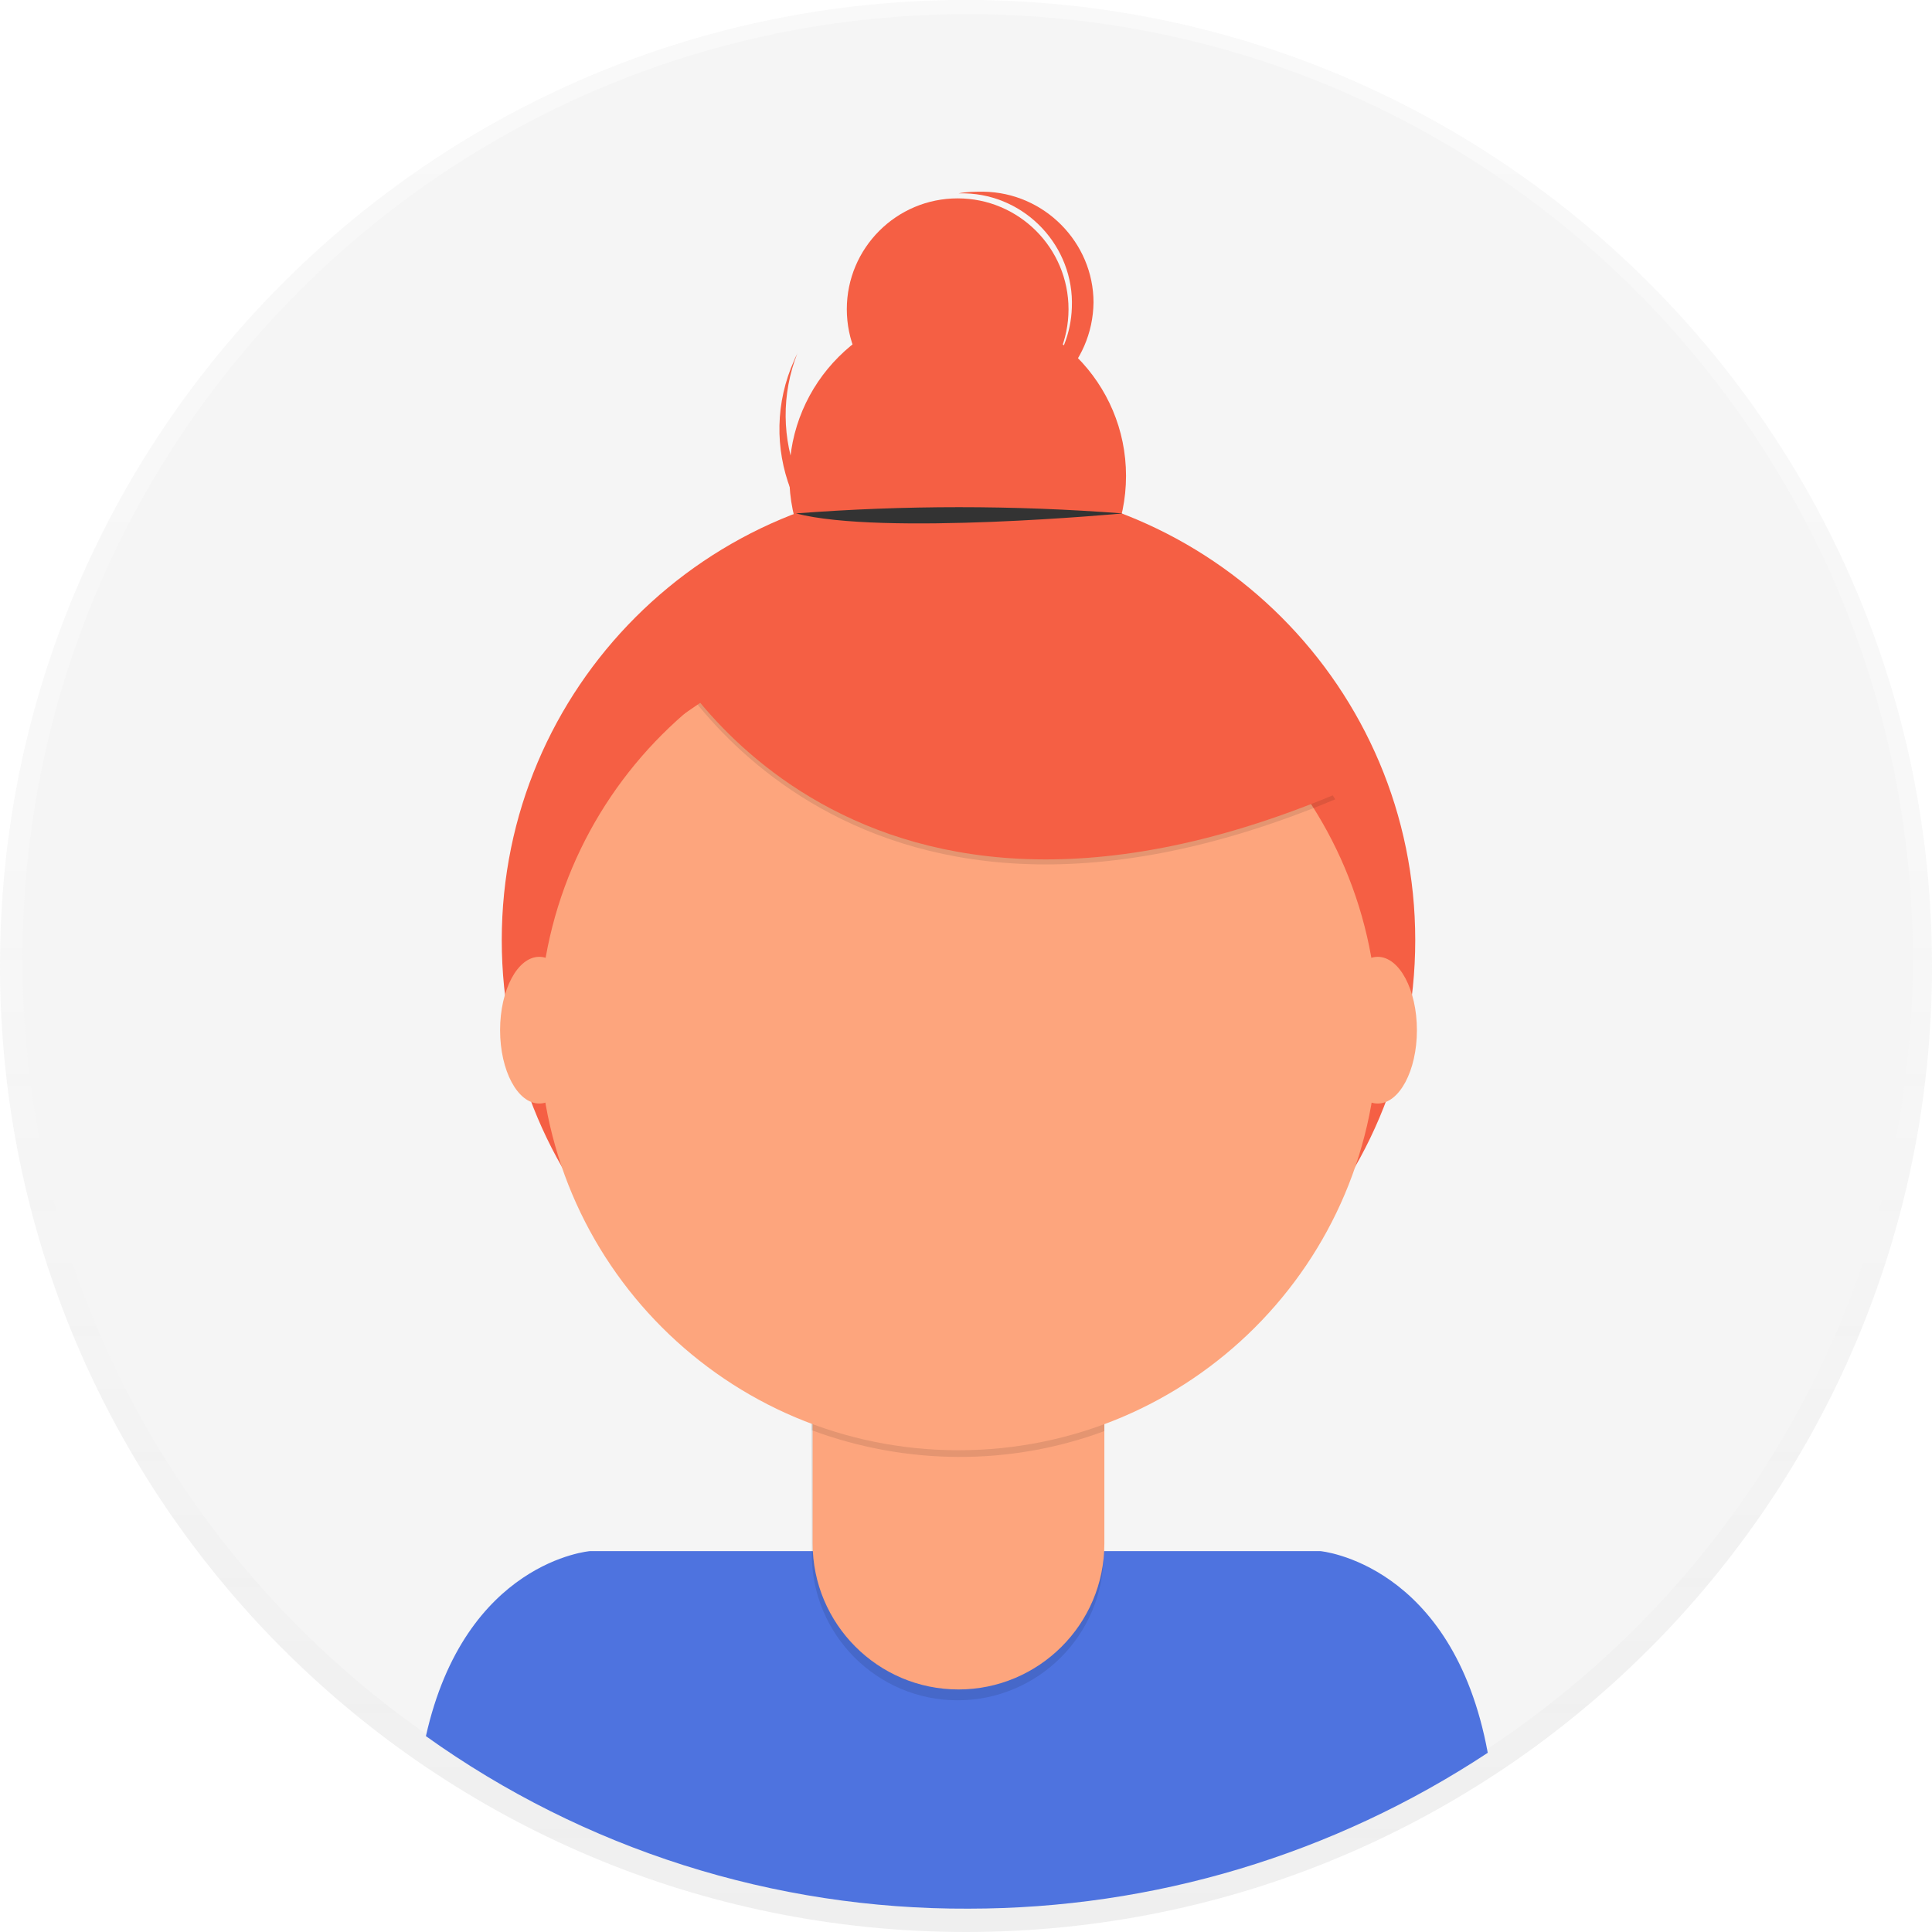
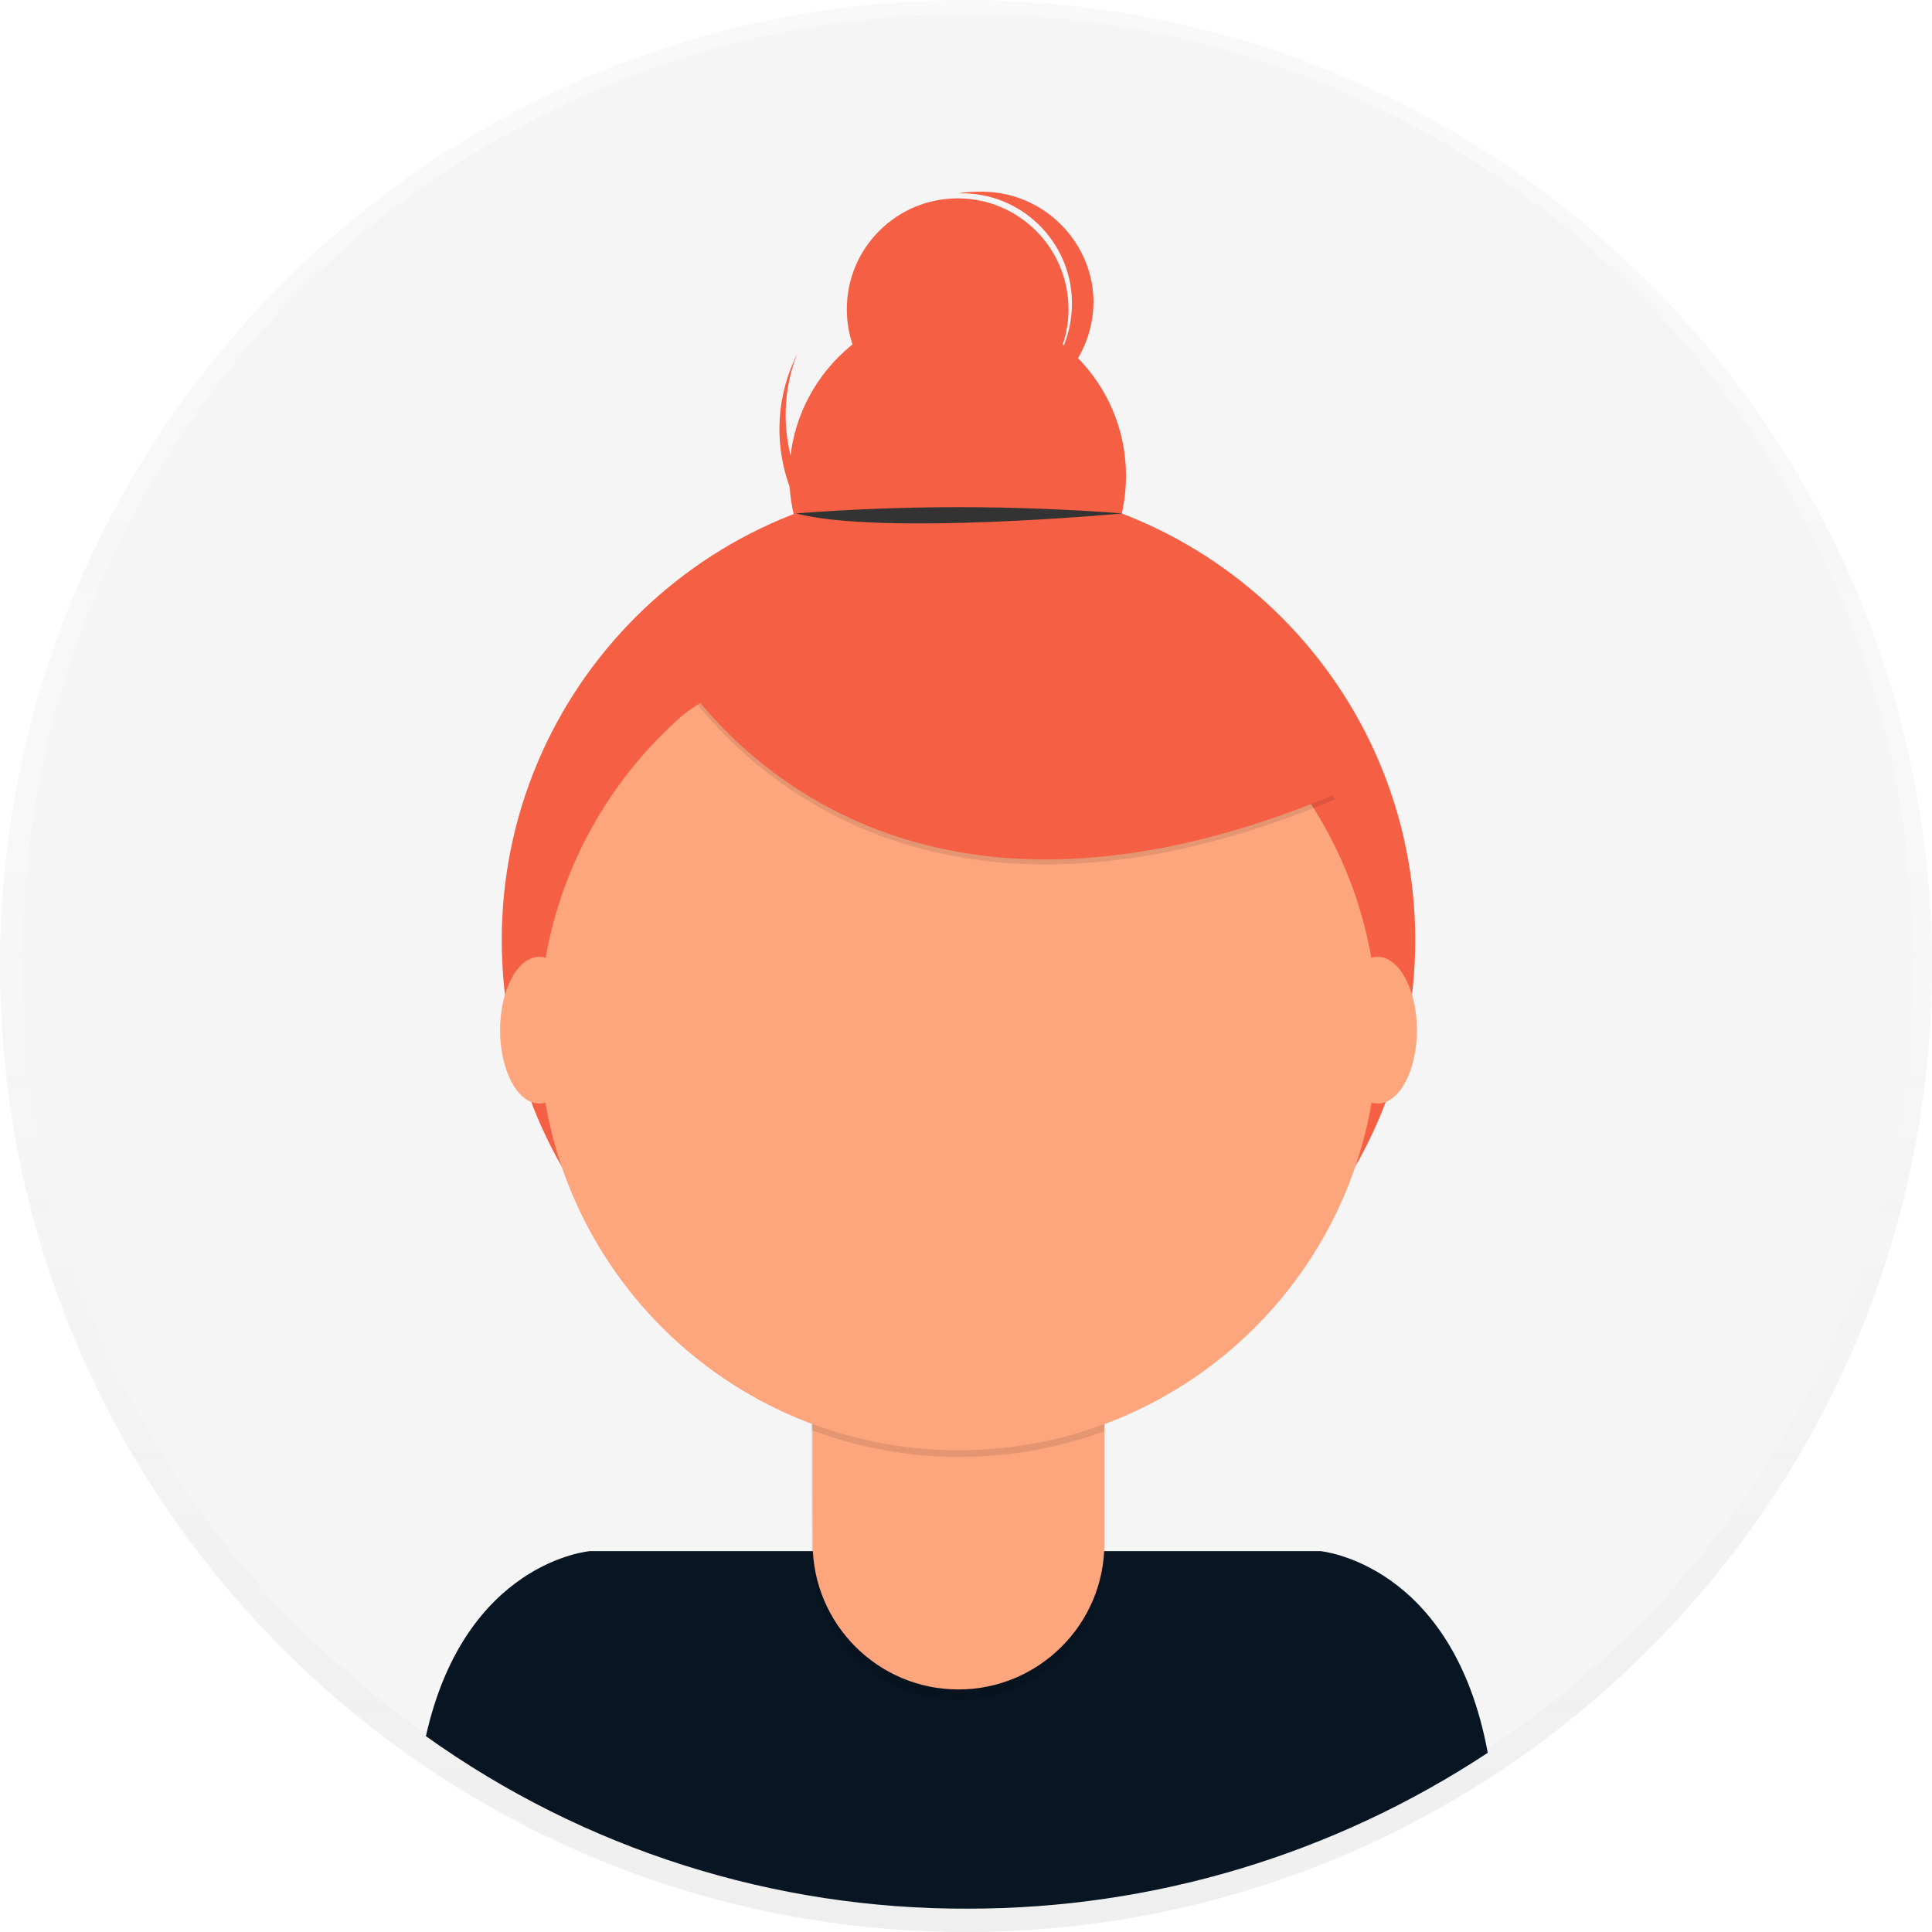
<svg xmlns="http://www.w3.org/2000/svg" version="1.1" id="_x38_8ce59e9-c4b8-4d1d-9d7a-ce0190159aa8" x="0px" y="0px" viewBox="0 0 231.8 231.8" style="enable-background:new 0 0 231.8 231.8;" xml:space="preserve">
  <style type="text/css">
	.st0{opacity:0.5;}
	.st1{fill:url(#SVGID_1_);}
	.st2{fill:#F5F5F5;}
- 	.st3{fill:#4E73DF;}
+ 	.st3{fill:#081624;}
	.st4{fill:#F55F44;}
	.st5{opacity:0.1;enable-background:new    ;}
	.st6{fill:#FDA57D;}
	.st7{fill:#333333;}
</style>
  <g class="st0">
    <linearGradient id="SVGID_1_" gradientUnits="userSpaceOnUse" x1="115.89" y1="9.36" x2="115.89" y2="241.14" gradientTransform="matrix(1 0 0 -1 0 241.14)">
      <stop offset="0" style="stop-color:#808080;stop-opacity:0.25" />
      <stop offset="0.54" style="stop-color:#808080;stop-opacity:0.12" />
      <stop offset="1" style="stop-color:#808080;stop-opacity:0.1" />
    </linearGradient>
    <circle class="st1" cx="115.9" cy="115.9" r="115.9" />
  </g>
  <circle class="st2" cx="116.1" cy="115.1" r="113.4" />
  <path class="st3" d="M116.2,229c22.2,0,43.8-6.5,62.3-18.7c-4.2-22.8-20.1-24.2-20.1-24.2H70.8c0,0-15,1.2-19.7,22.2  C70.1,221.9,92.9,229.1,116.2,229z" />
  <circle class="st4" cx="115" cy="112.8" r="54.8" />
  <path class="st5" d="M97.3,158.4h35.1l0,0v28.1c0,9.7-7.9,17.5-17.5,17.5l0,0l0,0c-9.7,0-17.5-7.9-17.5-17.5l0,0L97.3,158.4  L97.3,158.4z" />
  <path class="st6" d="M100.7,157.1h28.4c1.9,0,3.4,1.5,3.4,3.4l0,0v24.7c0,9.7-7.9,17.5-17.5,17.5l0,0l0,0c-9.7,0-17.5-7.9-17.5-17.5  l0,0v-24.7C97.4,158.6,98.8,157.1,100.7,157.1L100.7,157.1L100.7,157.1z" />
  <path class="st5" d="M97.4,171.6c11.3,4.2,23.8,4.3,35.1,0.1v-4.3H97.4V171.6z" />
  <circle class="st6" cx="115" cy="123.7" r="50.3" />
  <circle class="st4" cx="114.9" cy="57.1" r="20.2" />
  <circle class="st4" cx="114.9" cy="37.1" r="13.3" />
  <path class="st4" d="M106.2,68.2c-9.9-4.4-14.5-15.8-10.5-25.9c-0.1,0.3-0.3,0.6-0.4,0.9c-4.6,10.2,0,22.2,10.2,26.8  s22.2,0,26.8-10.2c0.1-0.3,0.2-0.6,0.4-0.9C127.6,68.5,116,72.6,106.2,68.2z" />
  <path class="st5" d="M79.2,77.9c0,0,21.2,43,81,18l-13.9-21.8l-24.7-8.9L79.2,77.9z" />
  <path class="st4" d="M79.2,77.3c0,0,21.2,43,81,18l-13.9-21.8l-24.7-8.9L79.2,77.3z" />
  <path class="st7" d="M95.5,61.6c13-1,26.1-1,39.2,0C134.7,61.6,105.8,64.3,95.5,61.6z" />
  <path class="st4" d="M118,23c-1,0-2,0-3,0.2h0.8c7.3,0.2,13.1,6.4,12.8,13.7c-0.2,6.2-4.7,11.5-10.8,12.6  c7.3,0.1,13.3-5.8,13.4-13.2C131.2,29.1,125.3,23.1,118,23L118,23z" />
  <ellipse class="st6" cx="64.7" cy="123.6" rx="4.7" ry="8.8" />
  <ellipse class="st6" cx="165.3" cy="123.6" rx="4.7" ry="8.8" />
  <polygon class="st4" points="76,78.6 85.8,73.5 88,81.6 82,85.7 " />
</svg>
